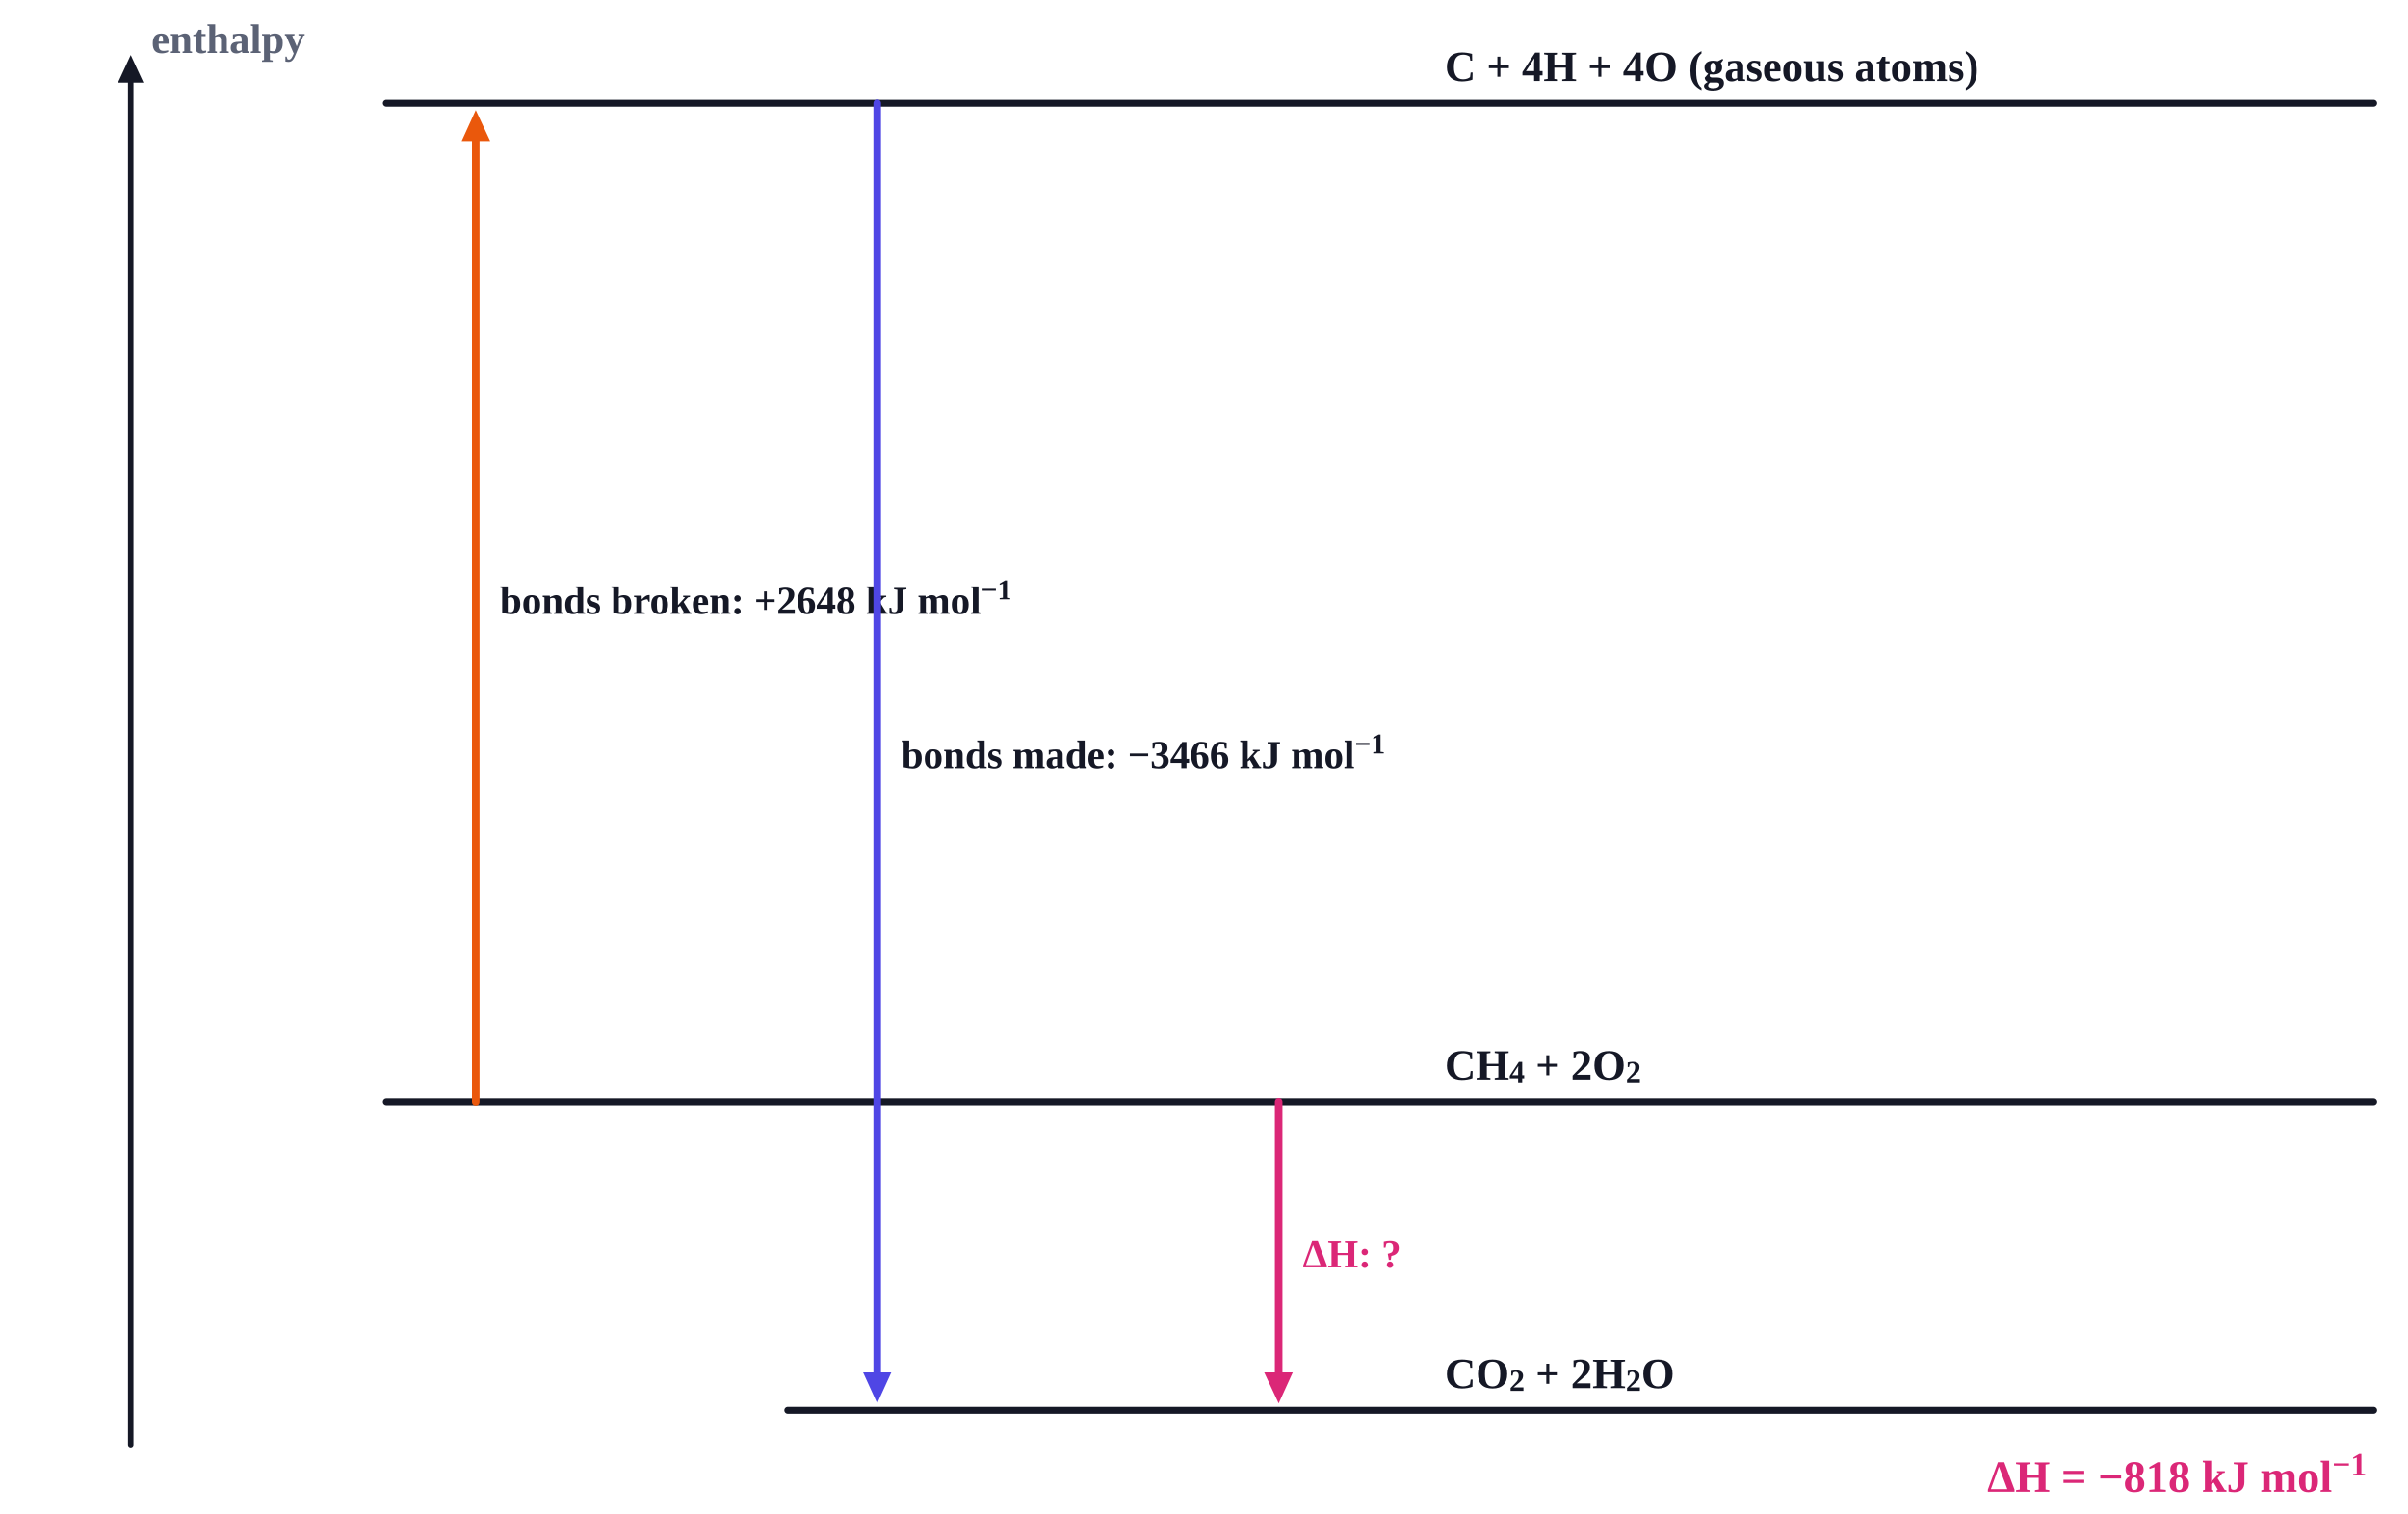
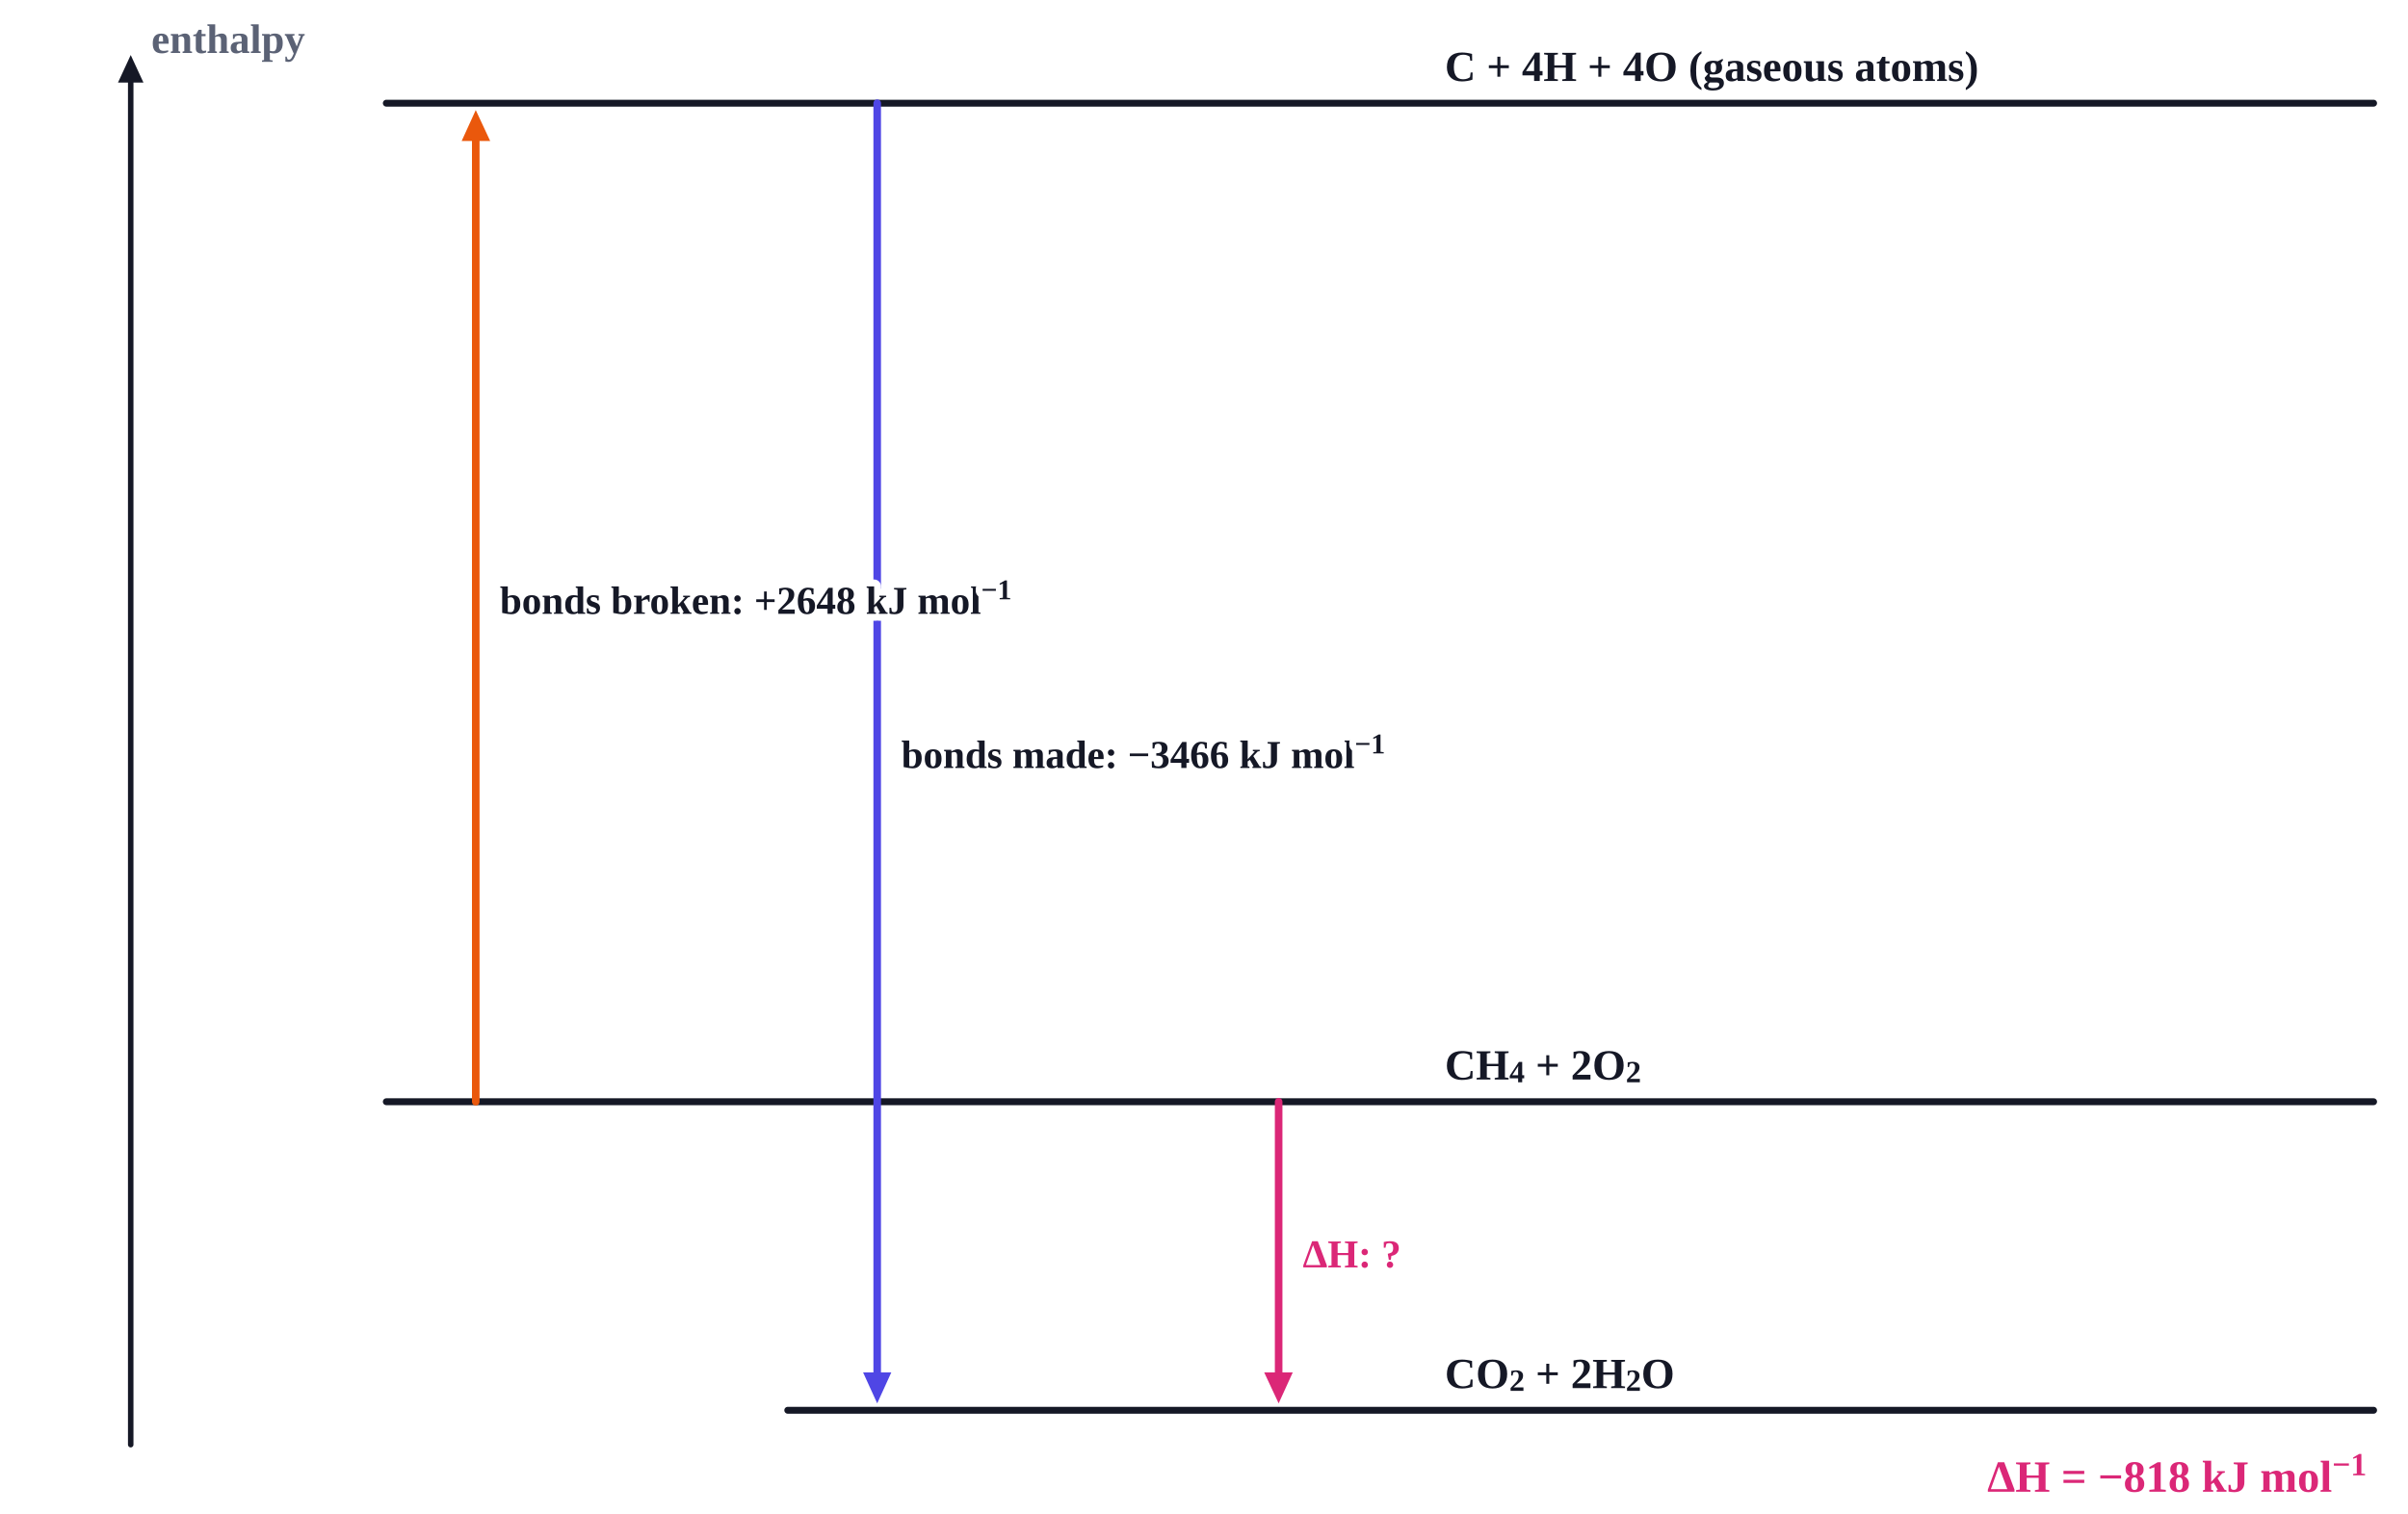
<svg xmlns="http://www.w3.org/2000/svg" viewBox="0 0 700.0 440.0" width="700.0" height="440.0" role="img" aria-label="Enthalpy diagram: reactants, then up 2648 kJ to separate atoms, then down 3466 kJ to products, which lie 818 kJ below the reactants." style="color:var(--vx-ink, #151826);font-family:inherit;max-width:100%;height:auto">
  <path d="M38.0 420.0 L38.0 23.2" stroke="var(--vx-ink, #151826)" stroke-width="1.6" stroke-linecap="round" fill="none" />
  <path d="M38.0 16.0 L41.7 24.0 L34.3 24.0 Z" fill="var(--vx-ink, #151826)" />
  <text x="44.0" y="12.0" font-size="12" font-weight="600" text-anchor="start" dominant-baseline="middle" fill="var(--vx-soft, #5b6275)">enthalpy</text>
  <path d="M112.3 320.3 L690.0 320.3" stroke="var(--vx-ink, #151826)" stroke-width="2" stroke-linecap="round" fill="none" />
  <text x="420.0" y="310.3" font-size="12.5" font-weight="600" text-anchor="start" dominant-baseline="middle" fill="var(--vx-ink, #151826)">CH<tspan baseline-shift="sub" font-size="9.0">4</tspan> + 2O<tspan baseline-shift="sub" font-size="9.0">2</tspan>
  </text>
  <path d="M112.3 30.0 L690.0 30.0" stroke="var(--vx-ink, #151826)" stroke-width="2" stroke-linecap="round" fill="none" />
  <text x="420.0" y="20.0" font-size="12.5" font-weight="600" text-anchor="start" dominant-baseline="middle" fill="var(--vx-ink, #151826)">C + 4H + 4O (gaseous atoms)</text>
  <path d="M229.0 410.0 L690.0 410.0" stroke="var(--vx-ink, #151826)" stroke-width="2" stroke-linecap="round" fill="none" />
  <text x="420.0" y="400.0" font-size="12.5" font-weight="600" text-anchor="start" dominant-baseline="middle" fill="var(--vx-ink, #151826)">CO<tspan baseline-shift="sub" font-size="9.0">2</tspan> + 2H<tspan baseline-shift="sub" font-size="9.0">2</tspan>O</text>
  <path d="M138.3 320.3 L138.3 40.1" stroke="var(--vx-a3, #ea580c)" stroke-width="2.2" stroke-linecap="round" fill="none" />
  <path d="M138.3 32.0 L142.5 41.0 L134.2 41.0 Z" fill="var(--vx-a3, #ea580c)" />
-   <text x="145.3" y="175.2" font-size="11.5" font-weight="700" text-anchor="start" dominant-baseline="middle" fill="var(--vx-ink, #151826)">bonds broken: +2648 kJ mol<tspan baseline-shift="super" font-size="8.3">−1</tspan>
-   </text>
  <path d="M255.0 30.0 L255.0 399.9" stroke="var(--vx-a1, #4f46e5)" stroke-width="2.2" stroke-linecap="round" fill="none" />
  <path d="M255.0 408.0 L250.9 399.0 L259.1 399.0 Z" fill="var(--vx-a1, #4f46e5)" />
-   <text x="262.0" y="220.0" font-size="11.5" font-weight="700" text-anchor="start" dominant-baseline="middle" fill="var(--vx-ink, #151826)">bonds made: −3466 kJ mol<tspan baseline-shift="super" font-size="8.3">−1</tspan>
-   </text>
  <path d="M371.7 320.3 L371.7 399.9" stroke="var(--vx-a2, #db2777)" stroke-width="2.2" stroke-linecap="round" fill="none" />
  <path d="M371.7 408.0 L367.5 399.0 L375.8 399.0 Z" fill="var(--vx-a2, #db2777)" />
-   <text x="378.7" y="365.2" font-size="11.5" font-weight="700" text-anchor="start" dominant-baseline="middle" fill="var(--vx-a2, #db2777)">ΔH: ?</text>
+   <text x="145.3" y="175.2" font-size="11.5" font-weight="700" text-anchor="start" dominant-baseline="middle" fill="var(--vx-ink, #151826)" stroke="var(--vx-card, #fff)" stroke-width="4" stroke-linejoin="round" paint-order="stroke">bonds broken: +2648 kJ mol<tspan baseline-shift="super" font-size="8.3">−1</tspan>
+   </text>
+   <text x="262.0" y="220.0" font-size="11.5" font-weight="700" text-anchor="start" dominant-baseline="middle" fill="var(--vx-ink, #151826)" stroke="var(--vx-card, #fff)" stroke-width="4" stroke-linejoin="round" paint-order="stroke">bonds made: −3466 kJ mol<tspan baseline-shift="super" font-size="8.3">−1</tspan>
+   </text>
+   <text x="378.7" y="365.2" font-size="11.5" font-weight="700" text-anchor="start" dominant-baseline="middle" fill="var(--vx-a2, #db2777)" stroke="var(--vx-card, #fff)" stroke-width="4" stroke-linejoin="round" paint-order="stroke">ΔH: ?</text>
  <text x="688.0" y="430.0" font-size="13" font-weight="700" text-anchor="end" dominant-baseline="middle" fill="var(--vx-a2, #db2777)">ΔH = −818 kJ mol<tspan baseline-shift="super" font-size="9.4">−1</tspan>
  </text>
</svg>
